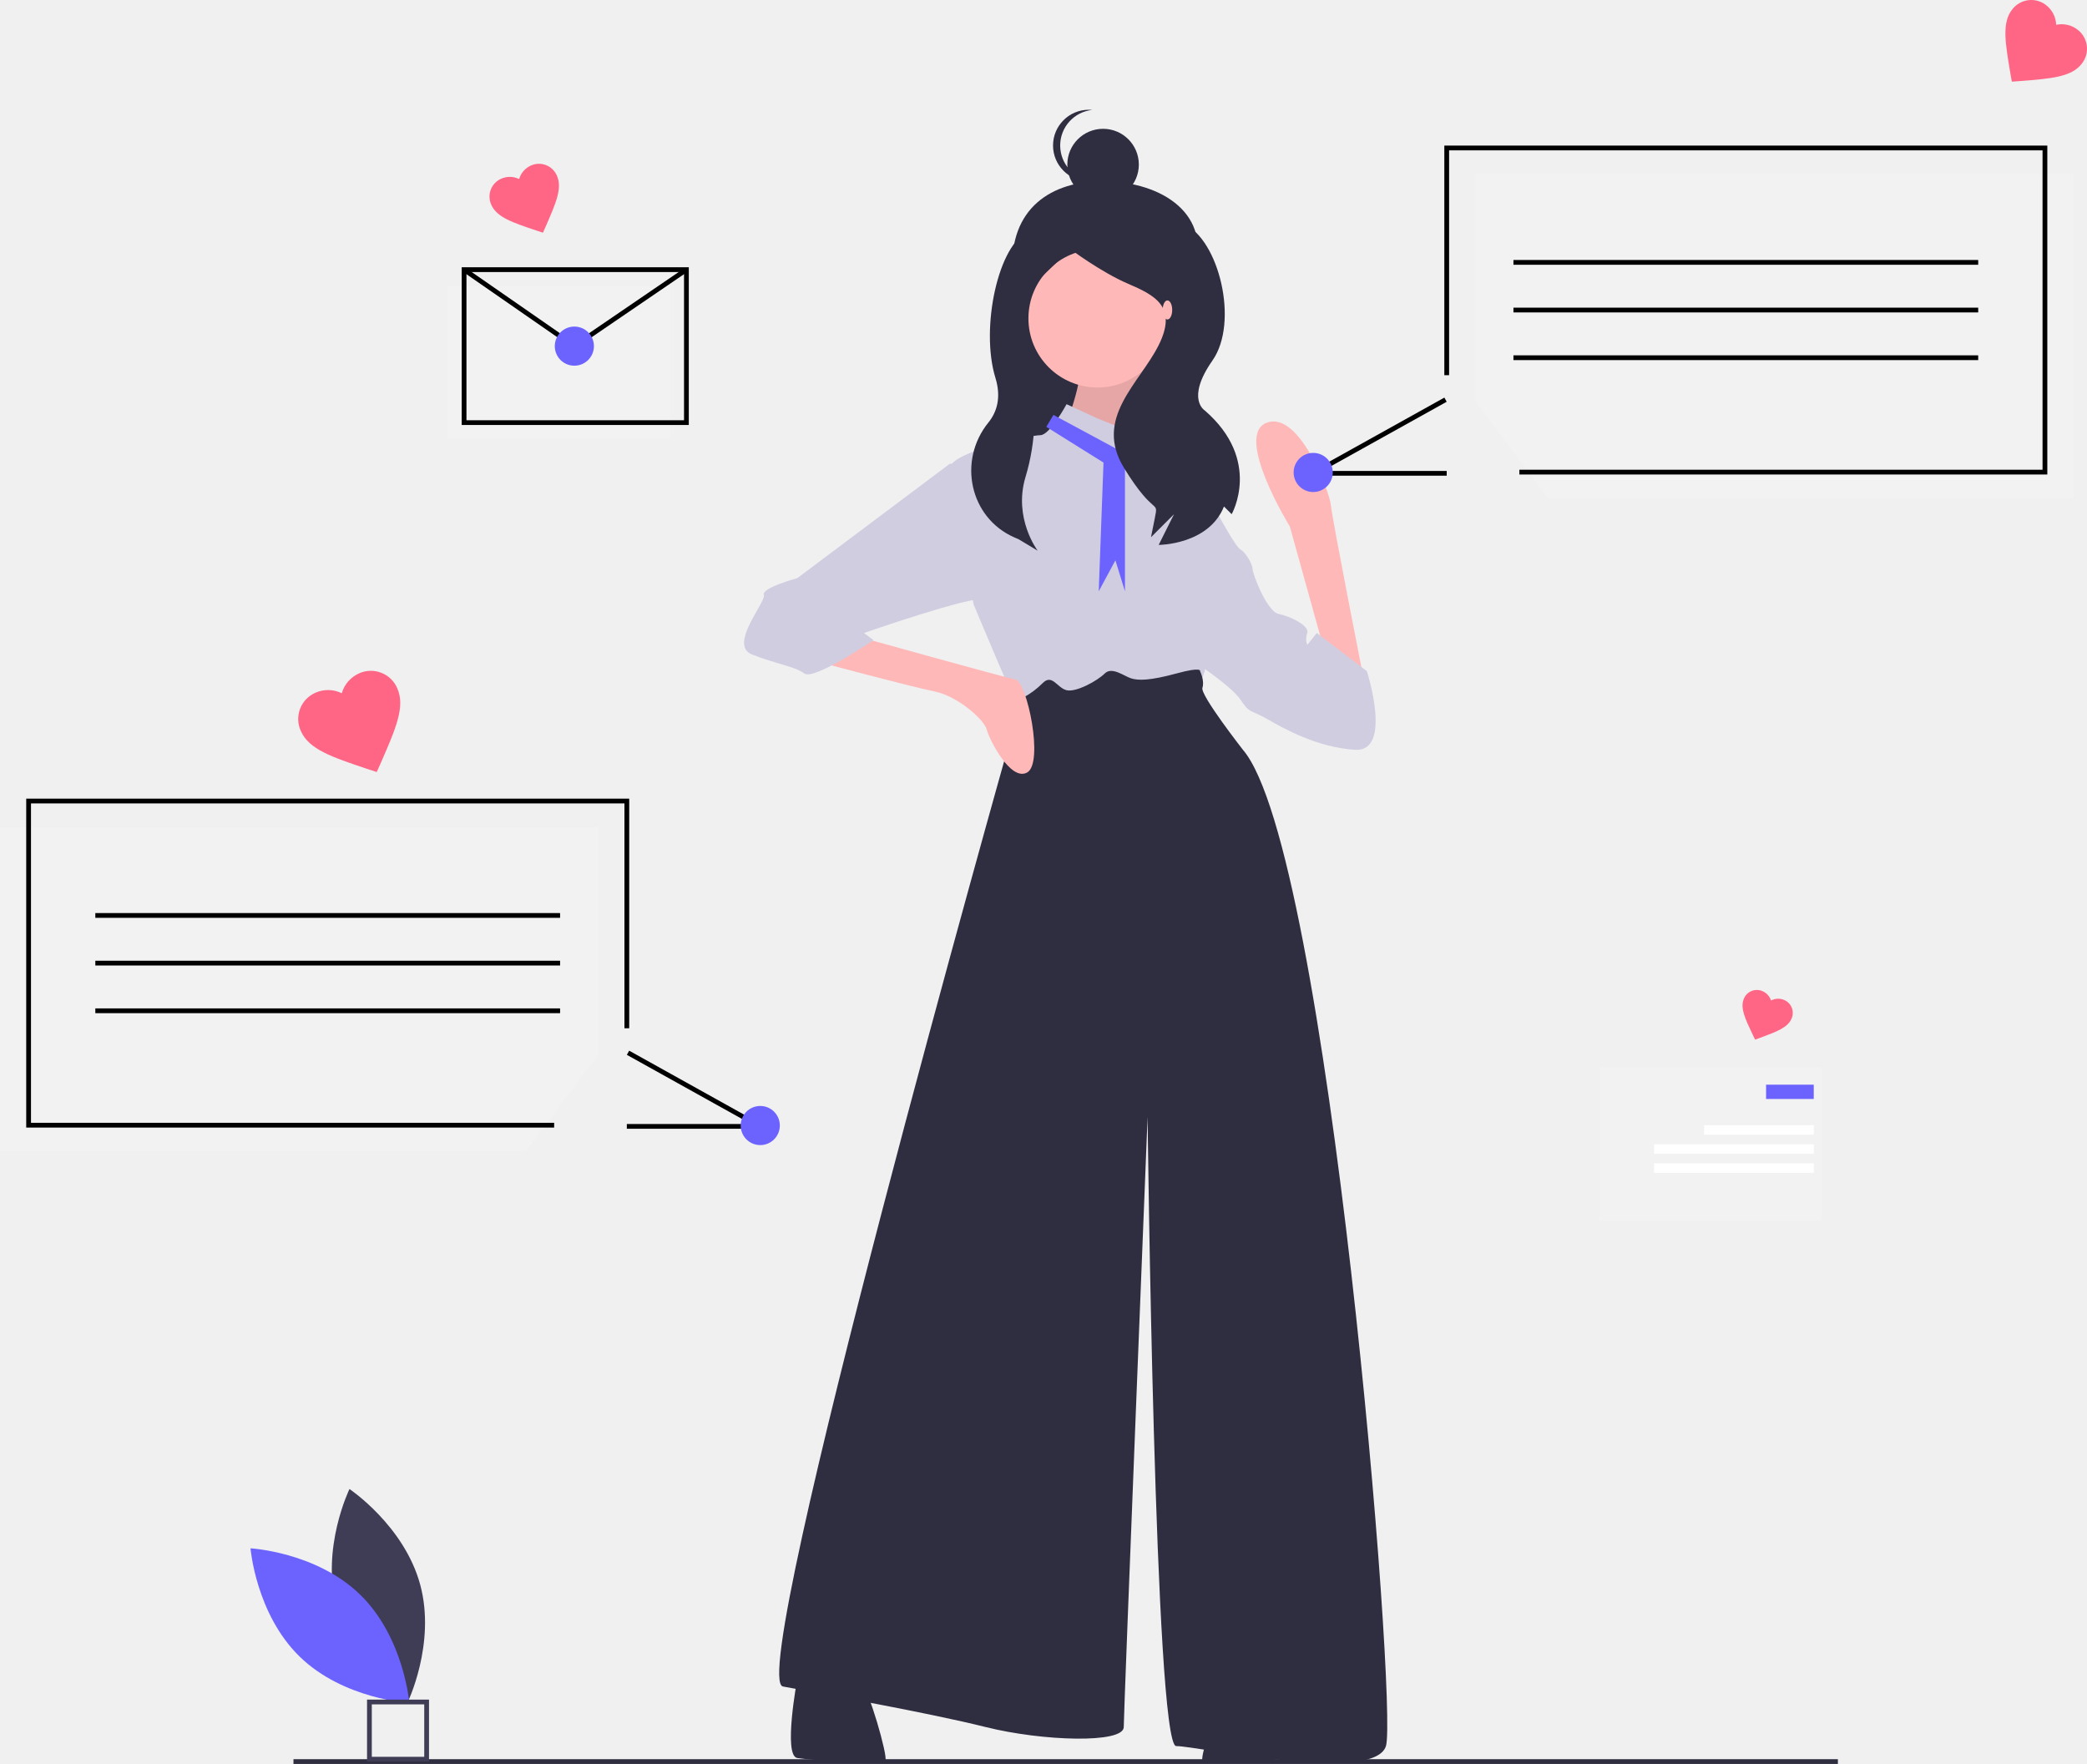
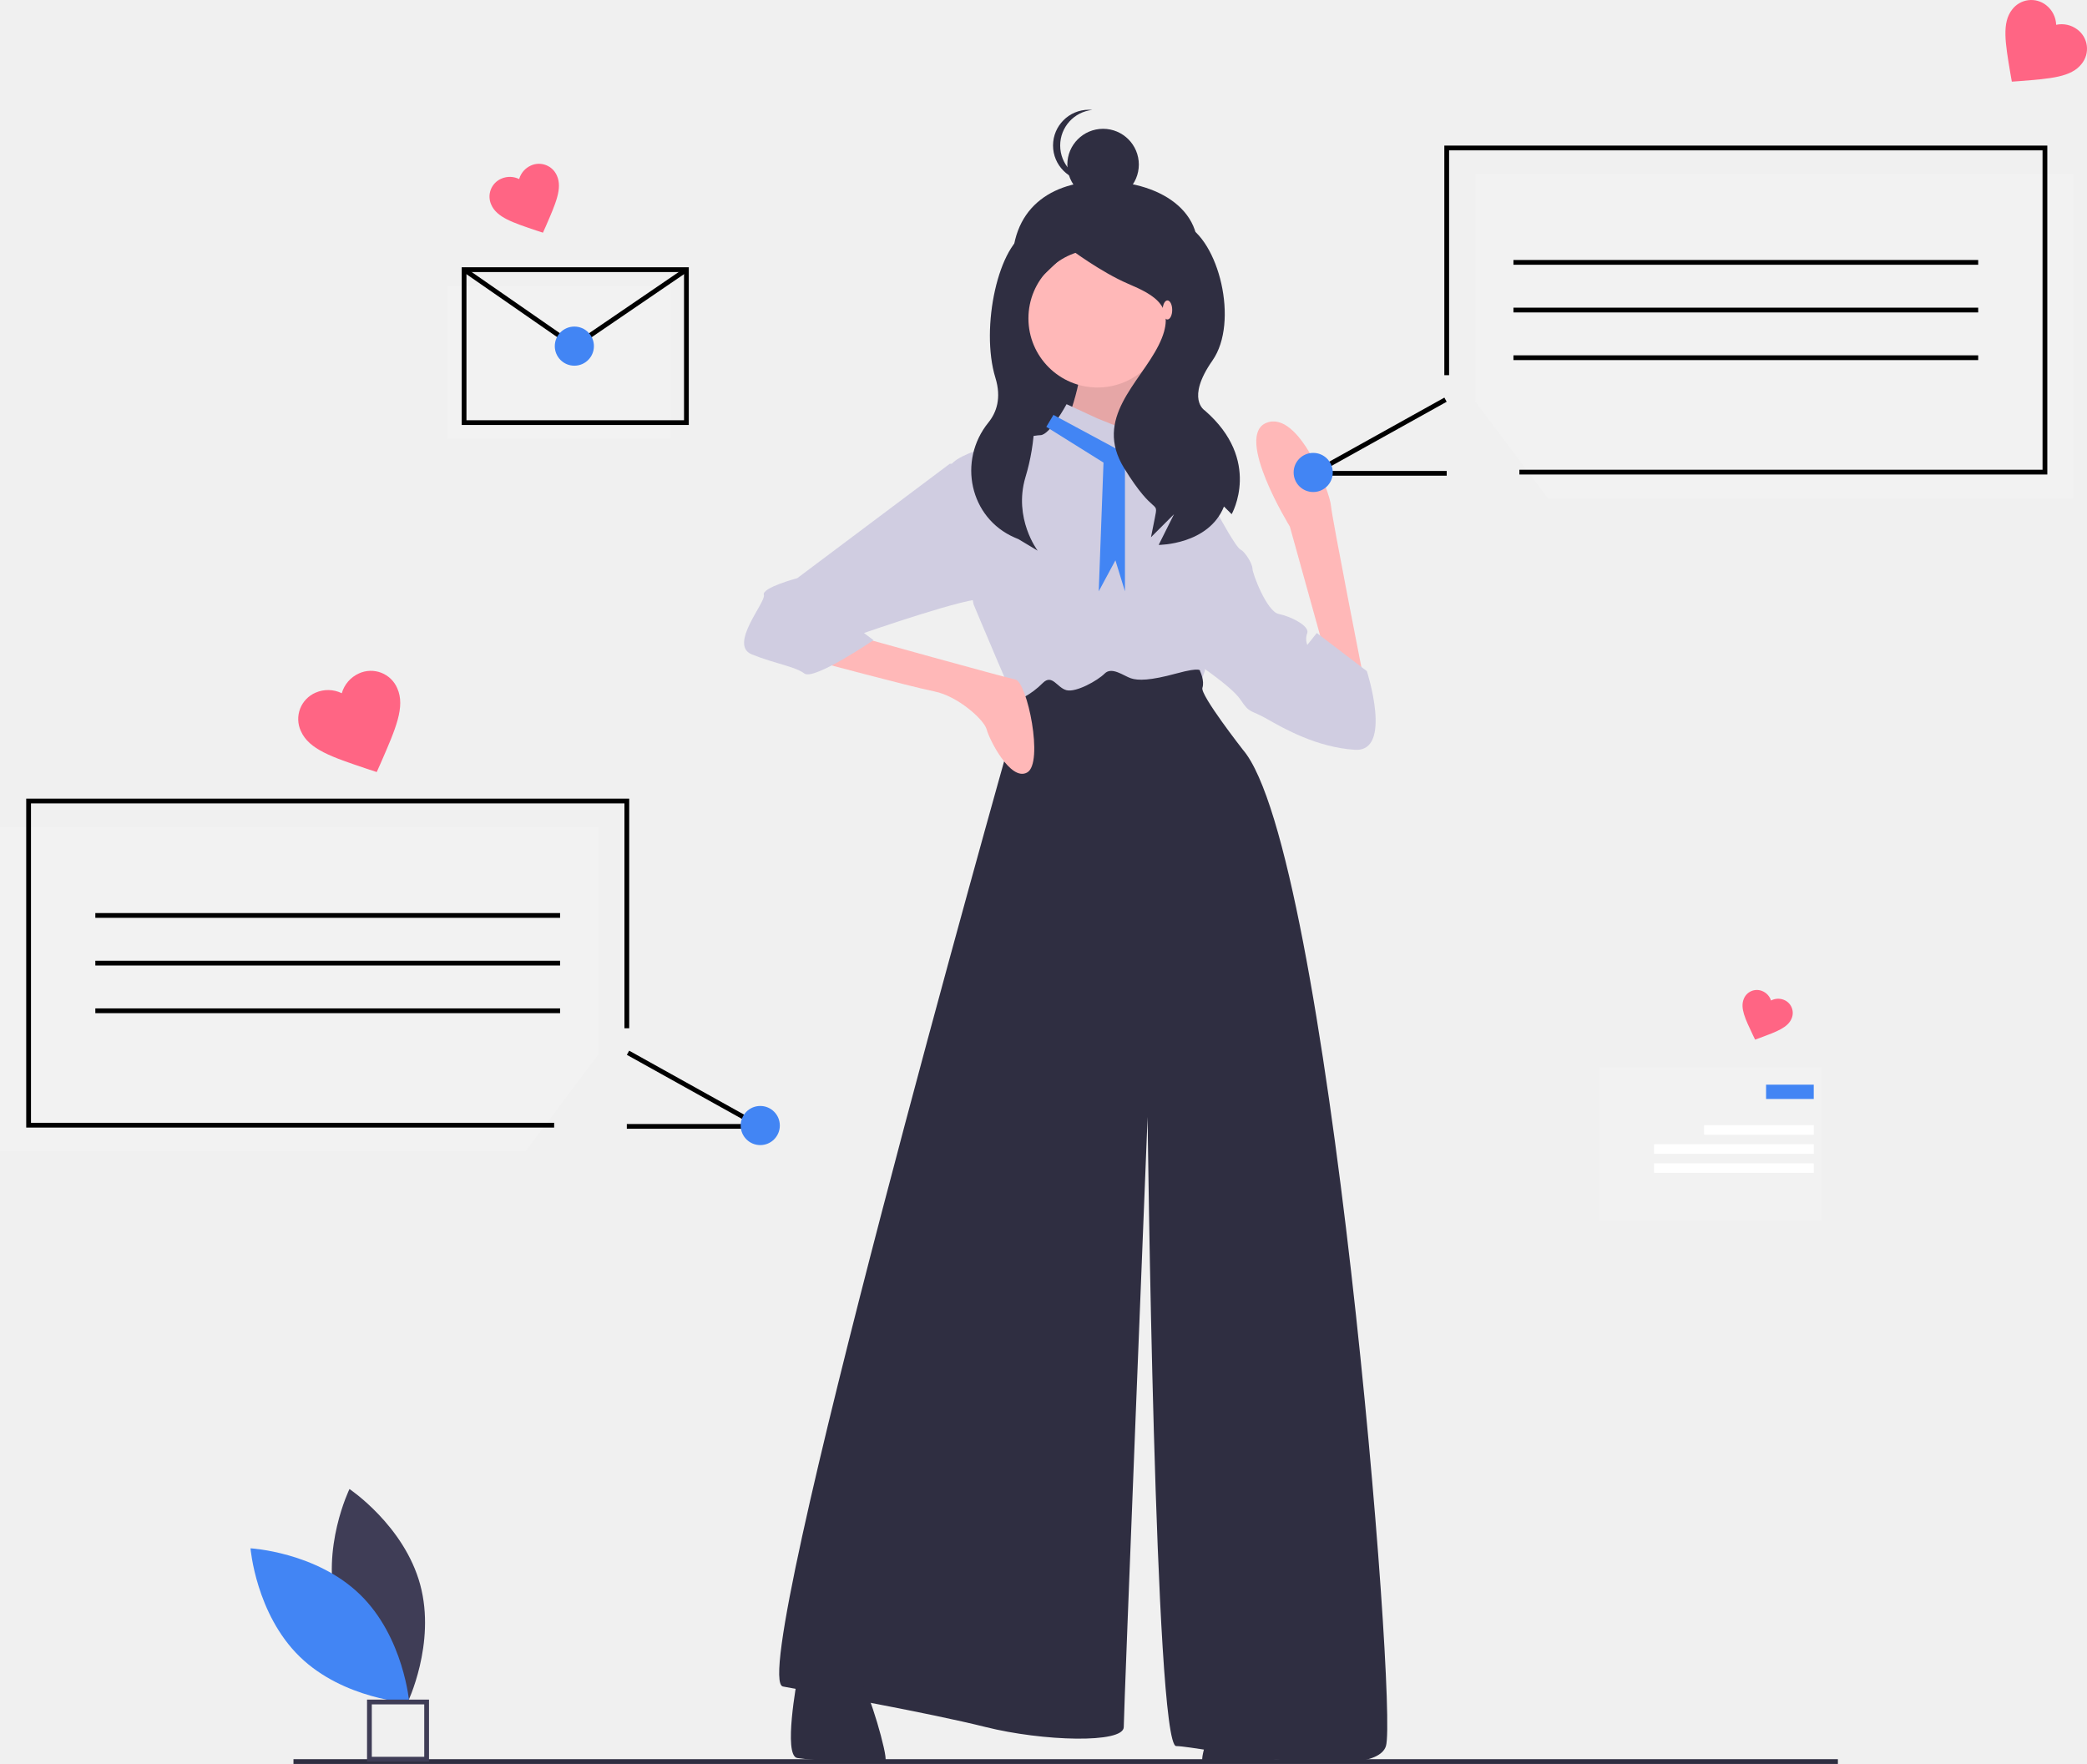
<svg xmlns="http://www.w3.org/2000/svg" id="b78a6ab5-c61e-4649-a174-c3a0834b449d" data-name="Layer 1" width="875.65" height="740.082" viewBox="0 0 875.65 740.082">
  <rect x="424.825" y="111.041" width="75" height="95" fill="#2f2e41" />
  <path d="M663,194c-6.716,19.883-17.013,38-38,38s-36.818-17.047-38-38c-1.511-26.774,16.529-38.111,38-38C650.364,156.131,670.97,170.403,663,194Z" transform="translate(-162.1752 -79.95905)" fill="#2f2e41" />
  <path d="M643.675,223.541s-6,36-3,37-34,5-34,5,11-27,8-32S643.675,223.541,643.675,223.541Z" transform="translate(-162.1752 -79.95905)" fill="#ffb8b8" />
  <path d="M643.675,223.541s-6,36-3,37-34,5-34,5,11-27,8-32S643.675,223.541,643.675,223.541Z" transform="translate(-162.1752 -79.95905)" opacity="0.1" />
  <path d="M718.092,353.043l16.523,13.115S720.958,296.974,720.576,291.889s-13.227-39.913-26.984-34.552,9.761,43.517,9.761,43.517l15.366,55.289Z" transform="translate(-162.1752 -79.95905)" fill="#ffb8b8" />
  <circle cx="460.5" cy="133.582" r="29" fill="#ffb8b8" />
  <path d="M622.675,255.541l-13-6s-7,13-11,13-38,7-38,14,10,57,10,57,20,48,21,48,72-9,72-9l4-11,6-65s-24-16-24-21-2-22-6-22-11,6-11,6Z" transform="translate(-162.1752 -79.95905)" fill="#d0cde1" />
  <path d="M664.675,300.541l9-4s7,13,9,14,5,6,5,8,6,18,11,19,13,5,12,8a6.925,6.925,0,0,0,0,5l4-5,21,16s11,34-5,33-30-9-37-13-7-2-11-8-21-17-21-17Z" transform="translate(-162.1752 -79.95905)" fill="#d0cde1" />
  <path d="M591.675,372.541l-8,4,2,15s-111,393-95,396,61,11,85,17,58,7,58,0,10-256,10-256,3,264,12,264,83,16,88,0-24-376-60-418c0,0-18-23-17-26s-1-7-1-7,1-2-10,1-16,3-19,2-8-5-11-2-12,8-16,7-6-7-10-3A34.531,34.531,0,0,1,591.675,372.541Z" transform="translate(-162.1752 -79.95905)" fill="#2f2e41" />
  <path d="M496.675,784.541s-6,32,0,33,36,3,37,1-7-30-10-32S496.675,784.541,496.675,784.541Z" transform="translate(-162.1752 -79.95905)" fill="#2f2e41" />
  <path d="M703.675,788.541s6,28,0,29-36,3-37,1,7-26,10-28S703.675,788.541,703.675,788.541Z" transform="translate(-162.1752 -79.95905)" fill="#2f2e41" />
  <path d="M503.175,357.041s41,11,51,13,21,12,22,16,10,22,17,18,0-38-5-39-66-18-66-18Z" transform="translate(-162.1752 -79.95905)" fill="#ffb8b8" />
  <path d="M571.675,274.541h-11l-64,48s-15,4-14,7-15,21-5,25,18,5,22,8,29-14,29-14l-4-3s46-16,50-14S571.675,274.541,571.675,274.541Z" transform="translate(-162.1752 -79.95905)" fill="#d0cde1" />
-   <polygon points="439 179.082 463 194.082 461 248.082 468 235.082 472 248.082 472 194.082 489 194.082 488 185.082 468 188.082 442 174.082 439 179.082" fill="#6c63ff" />
+   <polygon points="439 179.082 463 194.082 461 248.082 468 235.082 472 248.082 472 194.082 489 194.082 488 185.082 468 188.082 442 174.082 439 179.082" fill="#4285f4" />
  <path d="M607.224,174s-.33-1.835-13.224,3-20.623,40.518-14.176,61.471c2.598,8.444.485,14.532-2.965,18.792-12.945,15.985-7.849,39.994,11.006,48.214q.798.348,1.629.688L597.553,311s-10.273-13.517-5.132-30.809a88.654,88.654,0,0,0,1.6-45.385c-.59-2.532-1.26-5.142-2.021-7.806-6.447-22.565-3.311-19.959,19.253-42.524,0,0,12.894,9.671,24.176,14.506s20.953,9.671,12.894,25.788-27.4,30.624-14.506,51.576S648.324,289.241,646.712,297.3h0l-1.612,8.059,9.671-9.671-6.447,12.894s20.953,0,27.4-16.118l3.224,3.224s12.894-22.565-11.282-43.518c0,0-8.059-4.835,3.224-20.953S673.506,180.447,659,174,607.224,174,607.224,174Z" transform="translate(-162.1752 -79.95905)" fill="#2f2e41" />
  <circle cx="462.825" cy="69.041" r="15" fill="#2f2e41" />
  <path d="M607,141a15.001,15.001,0,0,1,13.5-14.924c-.493-.049-.994-.076-1.5-.076a15,15,0,0,0,0,30c.506,0,1.007-.027,1.5-.076A15.001,15.001,0,0,1,607,141Z" transform="translate(-162.1752 -79.95905)" fill="#2f2e41" />
  <ellipse cx="489.825" cy="130.041" rx="2" ry="4" fill="#ffb8b8" />
  <path d="M303.416,754.319c6.706,24.791,29.677,40.144,29.677,40.144s12.098-24.84,5.391-49.631-29.677-40.144-29.677-40.144S296.71,729.528,303.416,754.319Z" transform="translate(-162.1752 -79.95905)" fill="#3f3d56" />
-   <path d="M313.271,748.991c18.402,17.914,20.65,45.452,20.65,45.452s-27.588-1.506-45.991-19.42-20.65-45.452-20.65-45.452S294.868,731.077,313.271,748.991Z" transform="translate(-162.1752 -79.95905)" fill="#6c63ff" />
+   <path d="M313.271,748.991c18.402,17.914,20.65,45.452,20.65,45.452s-27.588-1.506-45.991-19.42-20.65-45.452-20.65-45.452S294.868,731.077,313.271,748.991Z" transform="translate(-162.1752 -79.95905)" fill="#4285f4" />
  <rect x="123.131" y="738.082" width="648" height="2" fill="#2f2e41" />
  <path d="M342.175,819.041h-26v-26h26Zm-24-2h22v-22h-22Z" transform="translate(-162.1752 -79.95905)" fill="#3f3d56" />
  <polyline points="220.505 483.082 0 483.082 0 347.082 251 347.082 251 442.412" fill="#f2f2f2" />
  <polygon points="232.505 473.082 11 473.082 11 335.082 264 335.082 264 431.412 262 431.412 262 337.082 13 337.082 13 471.082 232.505 471.082 232.505 473.082" />
  <polygon points="322.853 473.582 263 473.582 263 471.582 315.147 471.582 263.014 442.564 263.986 440.817 322.853 473.582" />
  <rect x="40" y="383.082" width="195" height="2" />
  <rect x="40" y="403.082" width="195" height="2" />
  <rect x="40" y="423.082" width="195" height="2" />
-   <circle cx="318.985" cy="472.224" r="8.209" fill="#6c63ff" />
+   <circle cx="318.985" cy="472.224" r="8.209" fill="#4285f4" />
  <path d="M320.243,403.873l-4.107-1.345c-14.658-4.942-24.287-8.098-27.717-15.829a12.033,12.033,0,0,1,6.159-16.126,13.089,13.089,0,0,1,10.997.235,13.088,13.088,0,0,1,7.205-8.311,12.033,12.033,0,0,1,16.088,6.256c3.43,7.731-.693,16.988-6.865,31.171Z" transform="translate(-162.1752 -79.95905)" fill="#ff6584" />
  <rect x="188" y="119.851" width="93.284" height="64.179" fill="#f2f2f2" />
  <path d="M451.175,258.272H355.892V192.093h95.284Zm-93.284-2h91.284V194.093H357.892Z" transform="translate(-162.1752 -79.95905)" />
  <polygon points="240.98 146.437 194.146 113.956 195.286 112.312 240.989 144.01 287.436 112.308 288.564 113.96 240.98 146.437" />
-   <circle cx="240.985" cy="145.224" r="8.209" fill="#6c63ff" />
+   <circle cx="240.985" cy="145.224" r="8.209" fill="#4285f4" />
  <path d="M389.979,177.585l-2.795-.915c-9.977-3.364-16.532-5.512-18.866-10.775a8.19,8.19,0,0,1,4.192-10.976,8.909,8.909,0,0,1,7.485.16,8.909,8.909,0,0,1,4.904-5.657,8.19,8.19,0,0,1,10.951,4.258c2.335,5.263-.471,11.564-4.673,21.218Z" transform="translate(-162.1752 -79.95905)" fill="#ff6584" />
  <rect x="671" y="447.851" width="93.284" height="64.179" fill="#f2f2f2" />
-   <rect x="741" y="455.082" width="20" height="6" fill="#6c63ff" />
+   <rect x="741" y="455.082" width="20" height="6" fill="#4285f4" />
  <rect x="715" y="472.082" width="46" height="4" fill="#fff" />
  <rect x="694" y="480.082" width="67" height="4" fill="#fff" />
  <rect x="694" y="488.082" width="67" height="4" fill="#fff" />
  <path d="M898.569,516.146l-.922-1.906c-3.239-6.852-5.399-11.323-3.837-15.162a5.896,5.896,0,0,1,7.784-3.309,6.413,6.413,0,0,1,3.655,3.96,6.413,6.413,0,0,1,5.382-.283,5.896,5.896,0,0,1,3.262,7.804c-1.562,3.839-6.23,5.531-13.333,8.174Z" transform="translate(-162.1752 -79.95905)" fill="#ff6584" />
  <polyline points="649.495 209.082 870 209.082 870 73.082 619 73.082 619 168.412" fill="#f2f2f2" />
  <polygon points="859 199.082 637.495 199.082 637.495 197.082 857 197.082 857 63.082 608 63.082 608 157.412 606 157.412 606 61.082 859 61.082 859 199.082" />
  <polygon points="607 199.582 547.147 199.582 606.014 166.817 606.986 168.564 554.853 197.582 607 197.582 607 199.582" />
  <rect x="635" y="109.082" width="195" height="2" />
  <rect x="635" y="129.082" width="195" height="2" />
  <rect x="635" y="149.082" width="195" height="2" />
-   <circle cx="550.985" cy="198.224" r="8.209" fill="#6c63ff" />
+   <circle cx="550.985" cy="198.224" r="8.209" fill="#4285f4" />
  <path d="M1006.288,114.219l-.628-3.559c-2.135-12.759-3.604-21.106.746-26.685a10.063,10.063,0,0,1,14.322-1.816,10.947,10.947,0,0,1,4.162,8.204A10.946,10.946,0,0,1,1033.861,92.4a10.063,10.063,0,0,1,1.729,14.333c-4.35,5.578-12.803,6.188-25.698,7.227Z" transform="translate(-162.1752 -79.95905)" fill="#ff6584" />
</svg>
